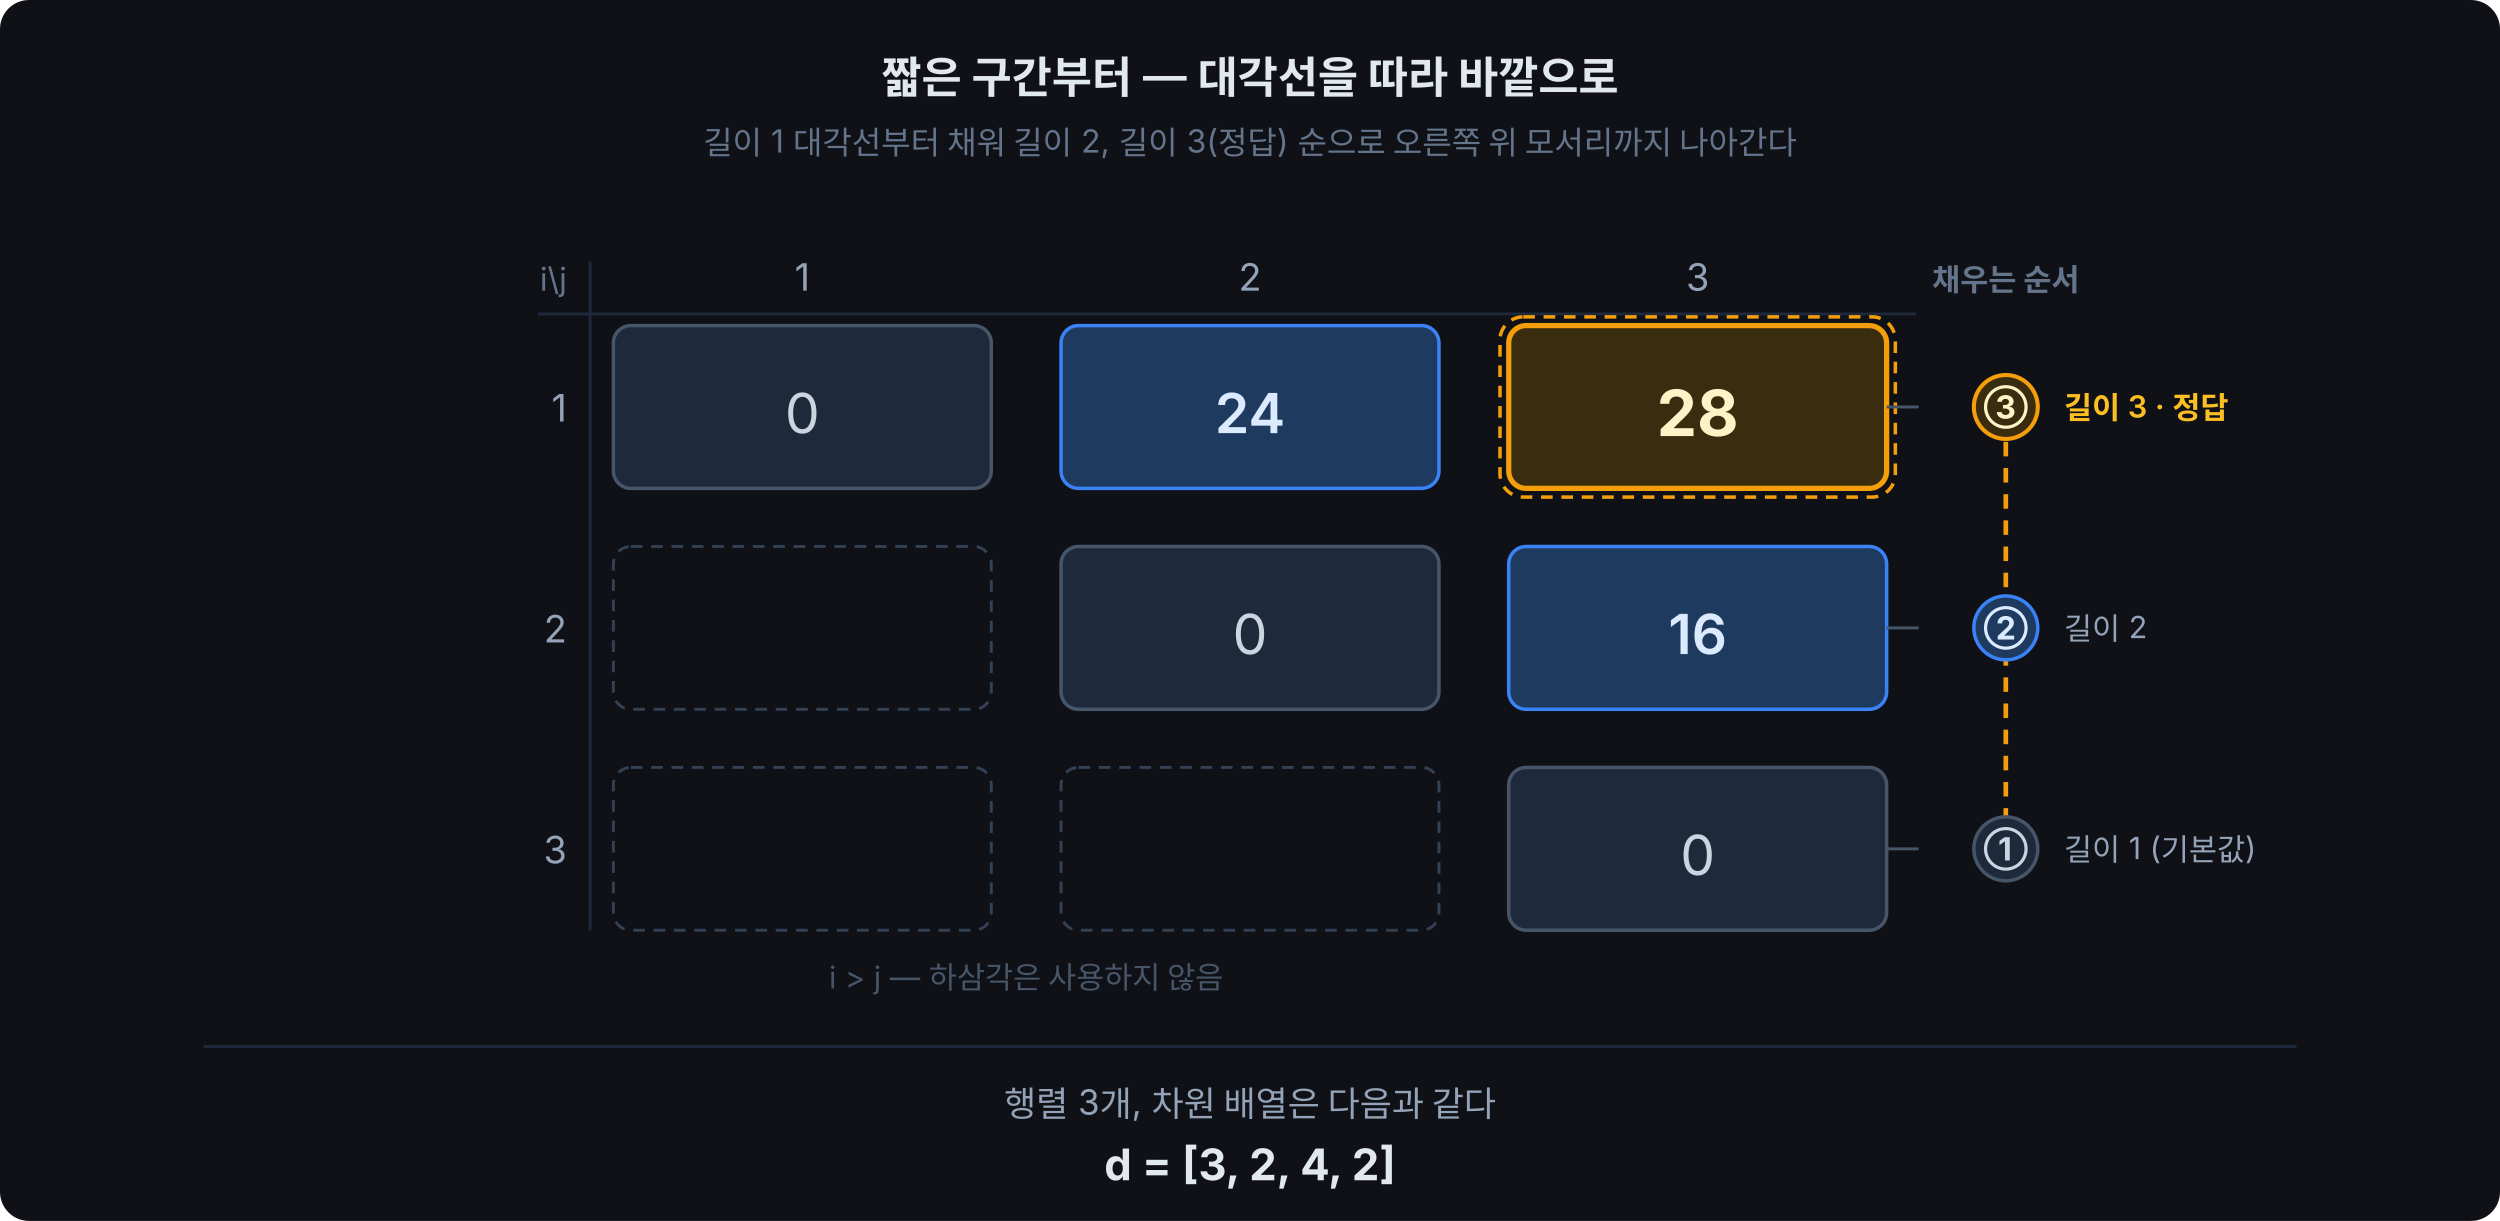
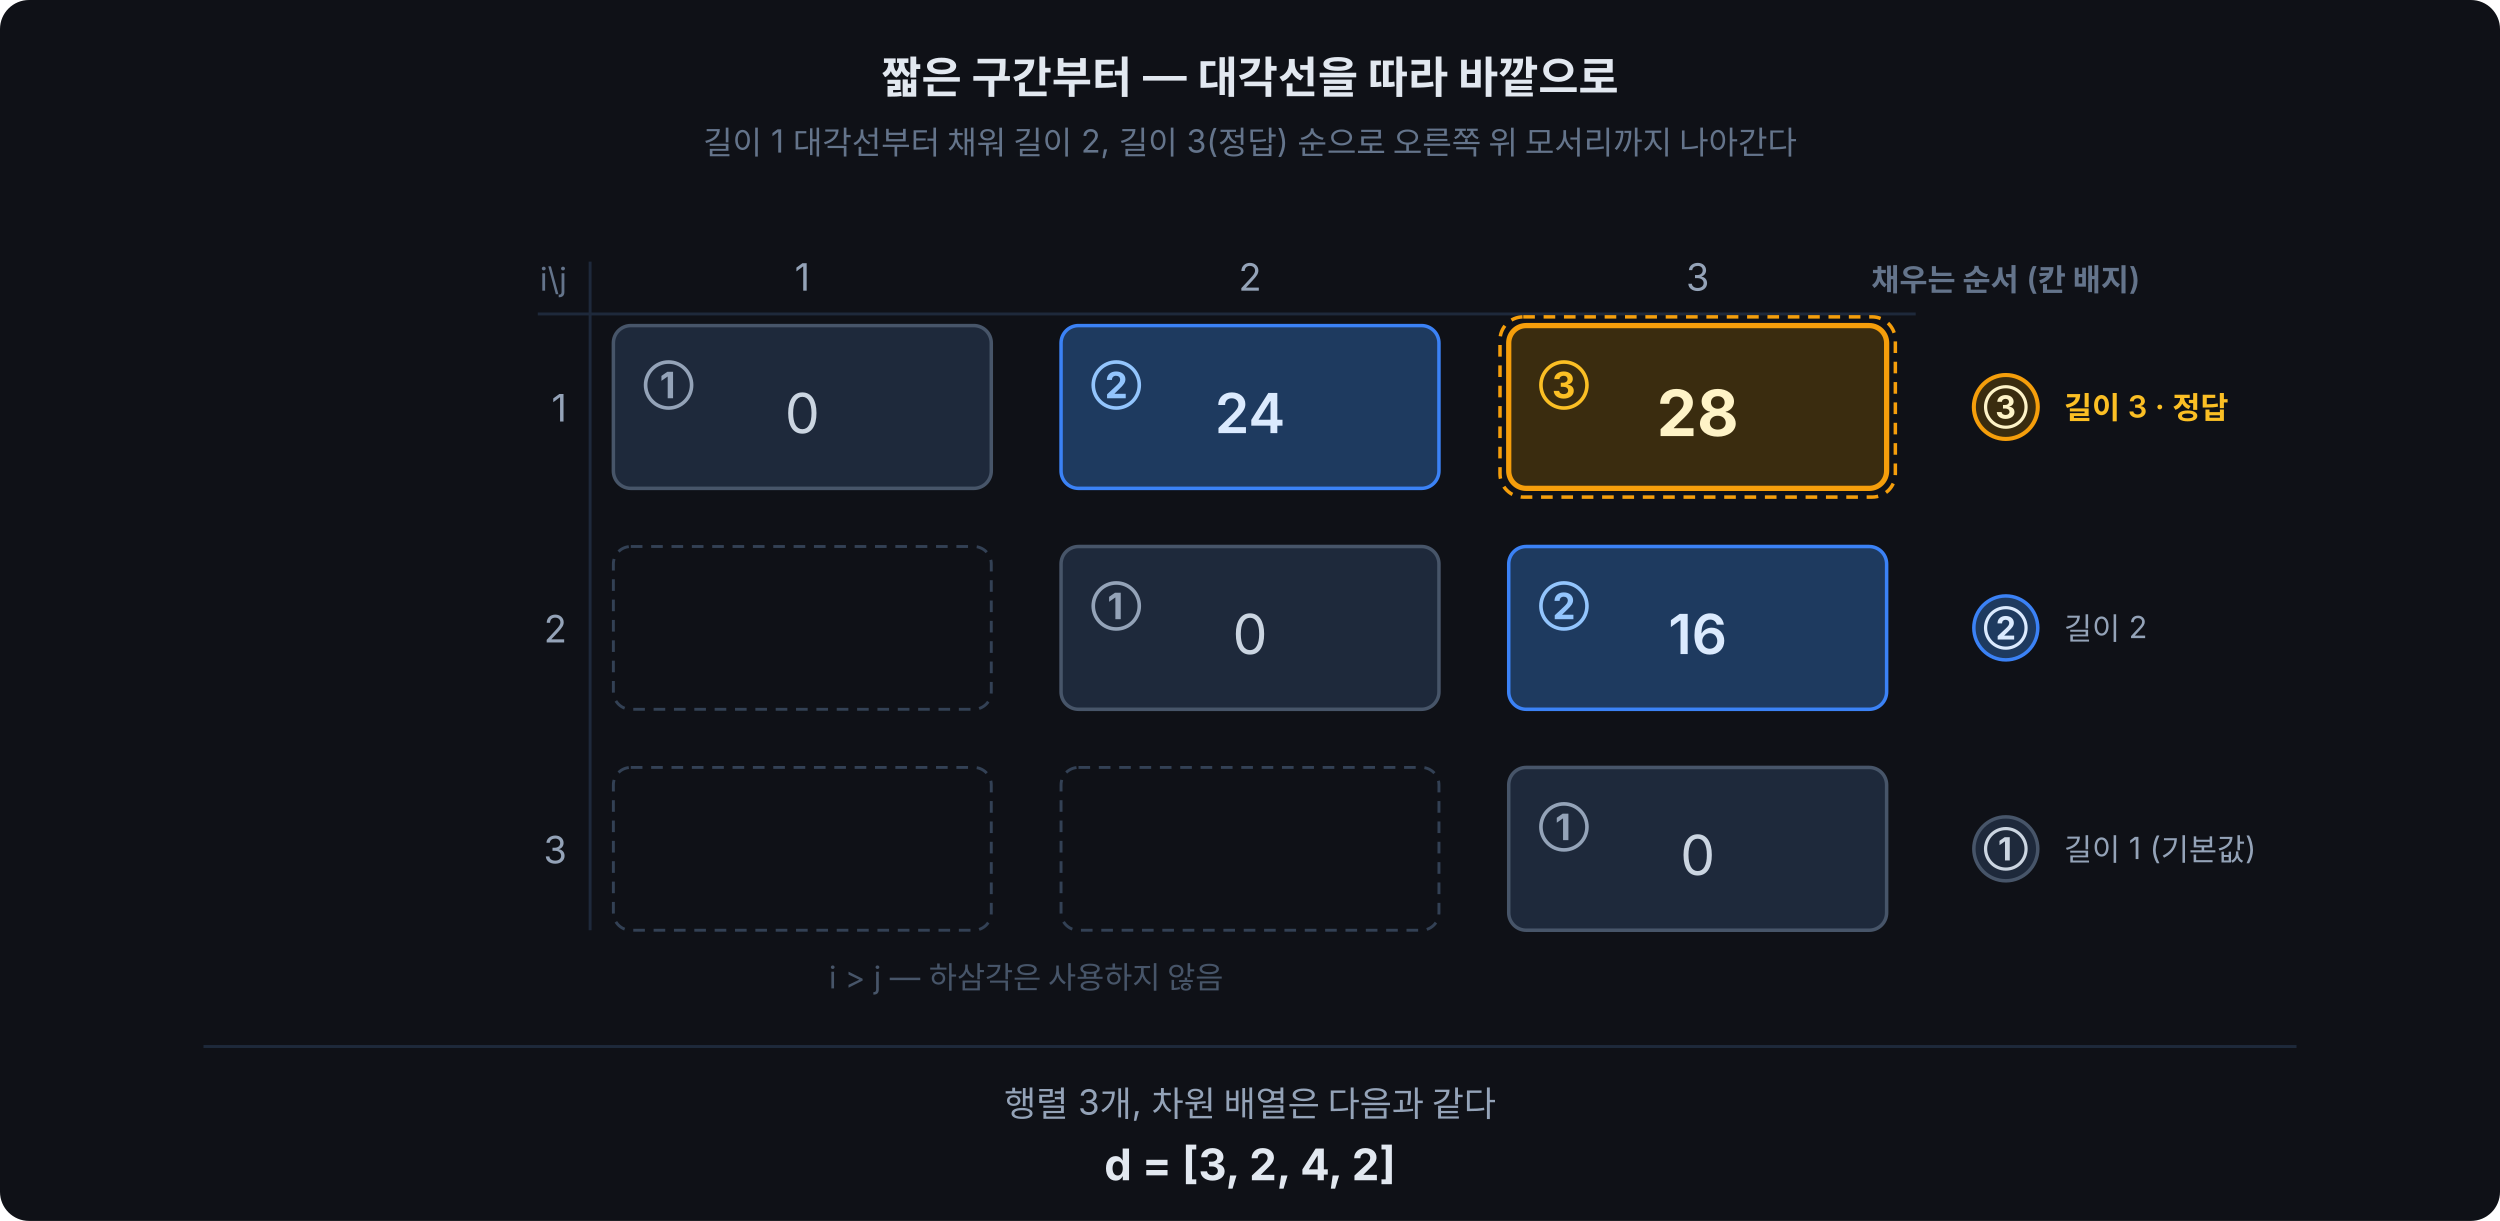
<svg xmlns="http://www.w3.org/2000/svg" viewBox="0 0 860 420" width="1290" height="630" font-family="system-ui,-apple-system,sans-serif">
-   <defs>
-     <marker id="dp3tf-arrow" viewBox="0 0 10 10" refX="8" refY="5" markerWidth="6" markerHeight="6" orient="auto-start-reverse">
-       <path d="M0,0 L10,5 L0,10 z" fill="#f59e0b" />
-     </marker>
-   </defs>
  <rect width="860" height="420" rx="10" fill="#0f1117" />
  <text x="430" y="32" text-anchor="middle" fill="#e2e8f0" font-size="15" font-weight="600" xml:space="preserve">짧은 구간부터 — 대각선을 따라 바깥으로</text>
  <text x="430" y="53" text-anchor="middle" fill="#64748b" font-size="11" xml:space="preserve">길이 1 대각선부터 채워 길이 2, 길이 3(정답) 순으로 오른쪽 위 모서리까지 나아간다</text>
  <text x="195" y="100" text-anchor="end" fill="#64748b" font-size="11">i\j</text>
  <g fill="#94a3b8" font-size="13" text-anchor="middle">
    <text x="276" y="100">1</text>
    <text x="430" y="100">2</text>
    <text x="584" y="100">3</text>
  </g>
  <line x1="203" y1="90" x2="203" y2="320" stroke="#1e293b" stroke-width="1" />
  <line x1="185" y1="108" x2="659" y2="108" stroke="#1e293b" stroke-width="1" />
  <g fill="#94a3b8" font-size="13" text-anchor="end">
    <text x="195" y="145">1</text>
    <text x="195" y="221">2</text>
    <text x="195" y="297">3</text>
  </g>
  <rect x="211" y="112" width="130" height="56" rx="6" fill="#1e293b" stroke="#475569" stroke-width="1.2" />
  <text x="276" y="149" text-anchor="middle" fill="#cbd5e1" font-size="19">0</text>
  <rect x="365" y="112" width="130" height="56" rx="6" fill="#1e3a5f" stroke="#3b82f6" stroke-width="1.2" />
  <text x="430" y="149" text-anchor="middle" fill="#dbeafe" font-size="19" font-weight="600">24</text>
  <rect x="516" y="109" width="136" height="62" rx="8" fill="none" stroke="#f59e0b" stroke-width="1.2" stroke-dasharray="4 3" />
  <rect x="519" y="112" width="130" height="56" rx="6" fill="#3a2c0f" stroke="#f59e0b" stroke-width="1.8" />
  <text x="584" y="150" text-anchor="middle" fill="#fef3c7" font-size="22" font-weight="700">28</text>
  <rect x="211" y="188" width="130" height="56" rx="6" fill="none" stroke="#334155" stroke-width="1" stroke-dasharray="4 3" />
  <rect x="365" y="188" width="130" height="56" rx="6" fill="#1e293b" stroke="#475569" stroke-width="1.2" />
  <text x="430" y="225" text-anchor="middle" fill="#cbd5e1" font-size="19">0</text>
  <rect x="519" y="188" width="130" height="56" rx="6" fill="#1e3a5f" stroke="#3b82f6" stroke-width="1.2" />
  <text x="584" y="225" text-anchor="middle" fill="#dbeafe" font-size="19" font-weight="600">16</text>
  <rect x="211" y="264" width="130" height="56" rx="6" fill="none" stroke="#334155" stroke-width="1" stroke-dasharray="4 3" />
  <rect x="365" y="264" width="130" height="56" rx="6" fill="none" stroke="#334155" stroke-width="1" stroke-dasharray="4 3" />
  <rect x="519" y="264" width="130" height="56" rx="6" fill="#1e293b" stroke="#475569" stroke-width="1.2" />
  <text x="584" y="301" text-anchor="middle" fill="#cbd5e1" font-size="19">0</text>
+   <g font-size="12.5" font-weight="700" text-anchor="middle">
+     <text x="230" y="137" fill="#94a3b8">①</text>
+     <text x="384" y="213" fill="#94a3b8">①</text>
+     <text x="538" y="289" fill="#94a3b8">①</text>
+     <text x="384" y="137" fill="#93c5fd">②</text>
+     <text x="538" y="213" fill="#93c5fd">②</text>
+     <text x="538" y="137" fill="#fbbf24">③</text>
+   </g>
  <text x="353" y="340" text-anchor="middle" fill="#475569" font-size="10.5" xml:space="preserve">i &gt; j — 하삼각은 사용하지 않음</text>
-   <text x="690" y="100" text-anchor="middle" fill="#64748b" font-size="10.5" font-weight="600">채우는 순서</text>
-   <line x1="649" y1="140" x2="660" y2="140" stroke="#475569" stroke-width="1" />
-   <line x1="649" y1="216" x2="660" y2="216" stroke="#475569" stroke-width="1" />
-   <line x1="649" y1="292" x2="660" y2="292" stroke="#475569" stroke-width="1" />
-   <line x1="690" y1="292" x2="690" y2="140" stroke="#f59e0b" stroke-width="1.6" stroke-dasharray="5 4" marker-end="url(#dp3tf-arrow)" />
+   <text x="690" y="100" text-anchor="middle" fill="#64748b" font-size="10.5" font-weight="600" xml:space="preserve">채우는 순서 (칸 배지)</text>
  <circle cx="690" cy="292" r="11" fill="#1e293b" stroke="#475569" stroke-width="1.2" />
  <text x="690" y="296" text-anchor="middle" fill="#cbd5e1" font-size="11" font-weight="700">①</text>
  <text x="710" y="296" fill="#94a3b8" font-size="10.5" xml:space="preserve">길이 1 (기본값)</text>
  <circle cx="690" cy="216" r="11" fill="#1e3a5f" stroke="#3b82f6" stroke-width="1.2" />
  <text x="690" y="220" text-anchor="middle" fill="#dbeafe" font-size="11" font-weight="700">②</text>
  <text x="710" y="220" fill="#94a3b8" font-size="10.5">길이 2</text>
  <circle cx="690" cy="140" r="11" fill="#3a2c0f" stroke="#f59e0b" stroke-width="1.4" />
  <text x="690" y="144" text-anchor="middle" fill="#fef3c7" font-size="11" font-weight="700">③</text>
  <text x="710" y="144" fill="#fbbf24" font-size="10.5" font-weight="600" xml:space="preserve">길이 3 · 정답</text>
  <line x1="70" y1="360" x2="790" y2="360" stroke="#1e293b" stroke-width="1" />
  <text x="430" y="384" text-anchor="middle" fill="#94a3b8" font-size="12" xml:space="preserve">행렬 3개, 차원 배열은 다음과 같다</text>
  <text x="430" y="406" text-anchor="middle" fill="#e2e8f0" font-size="15" font-weight="700" xml:space="preserve">d = [3, 2, 4, 2]</text>
</svg>
